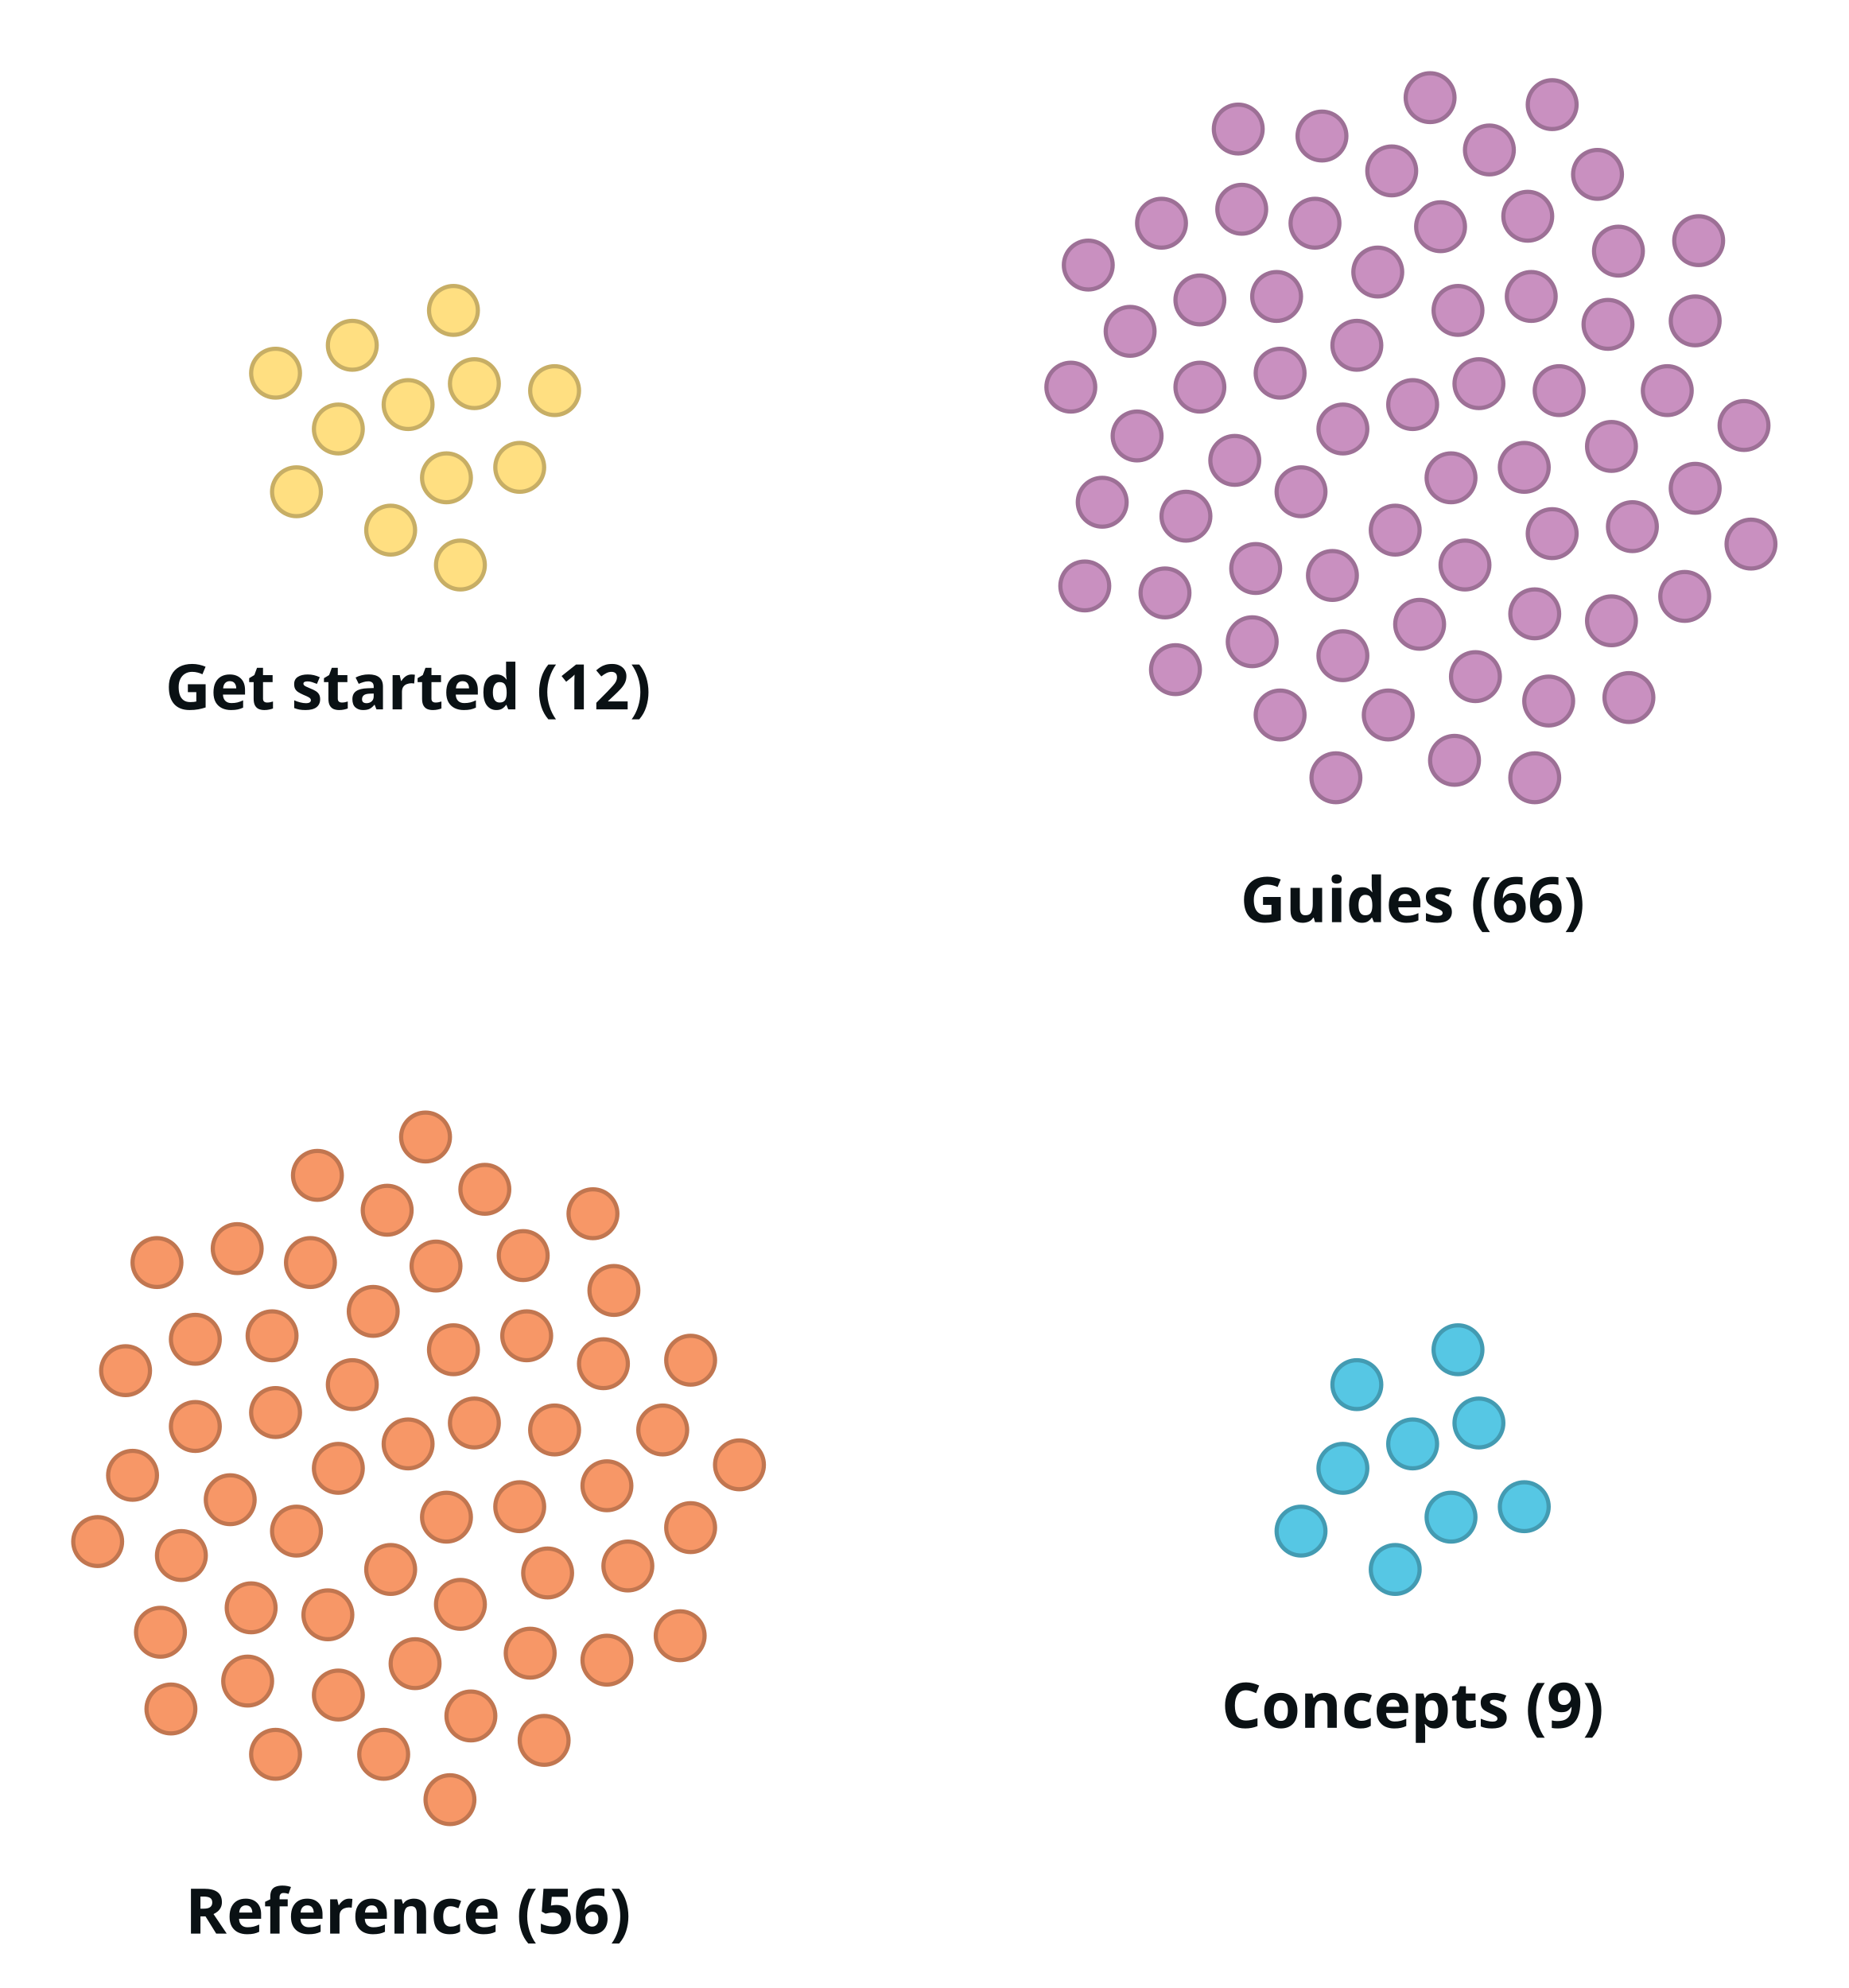
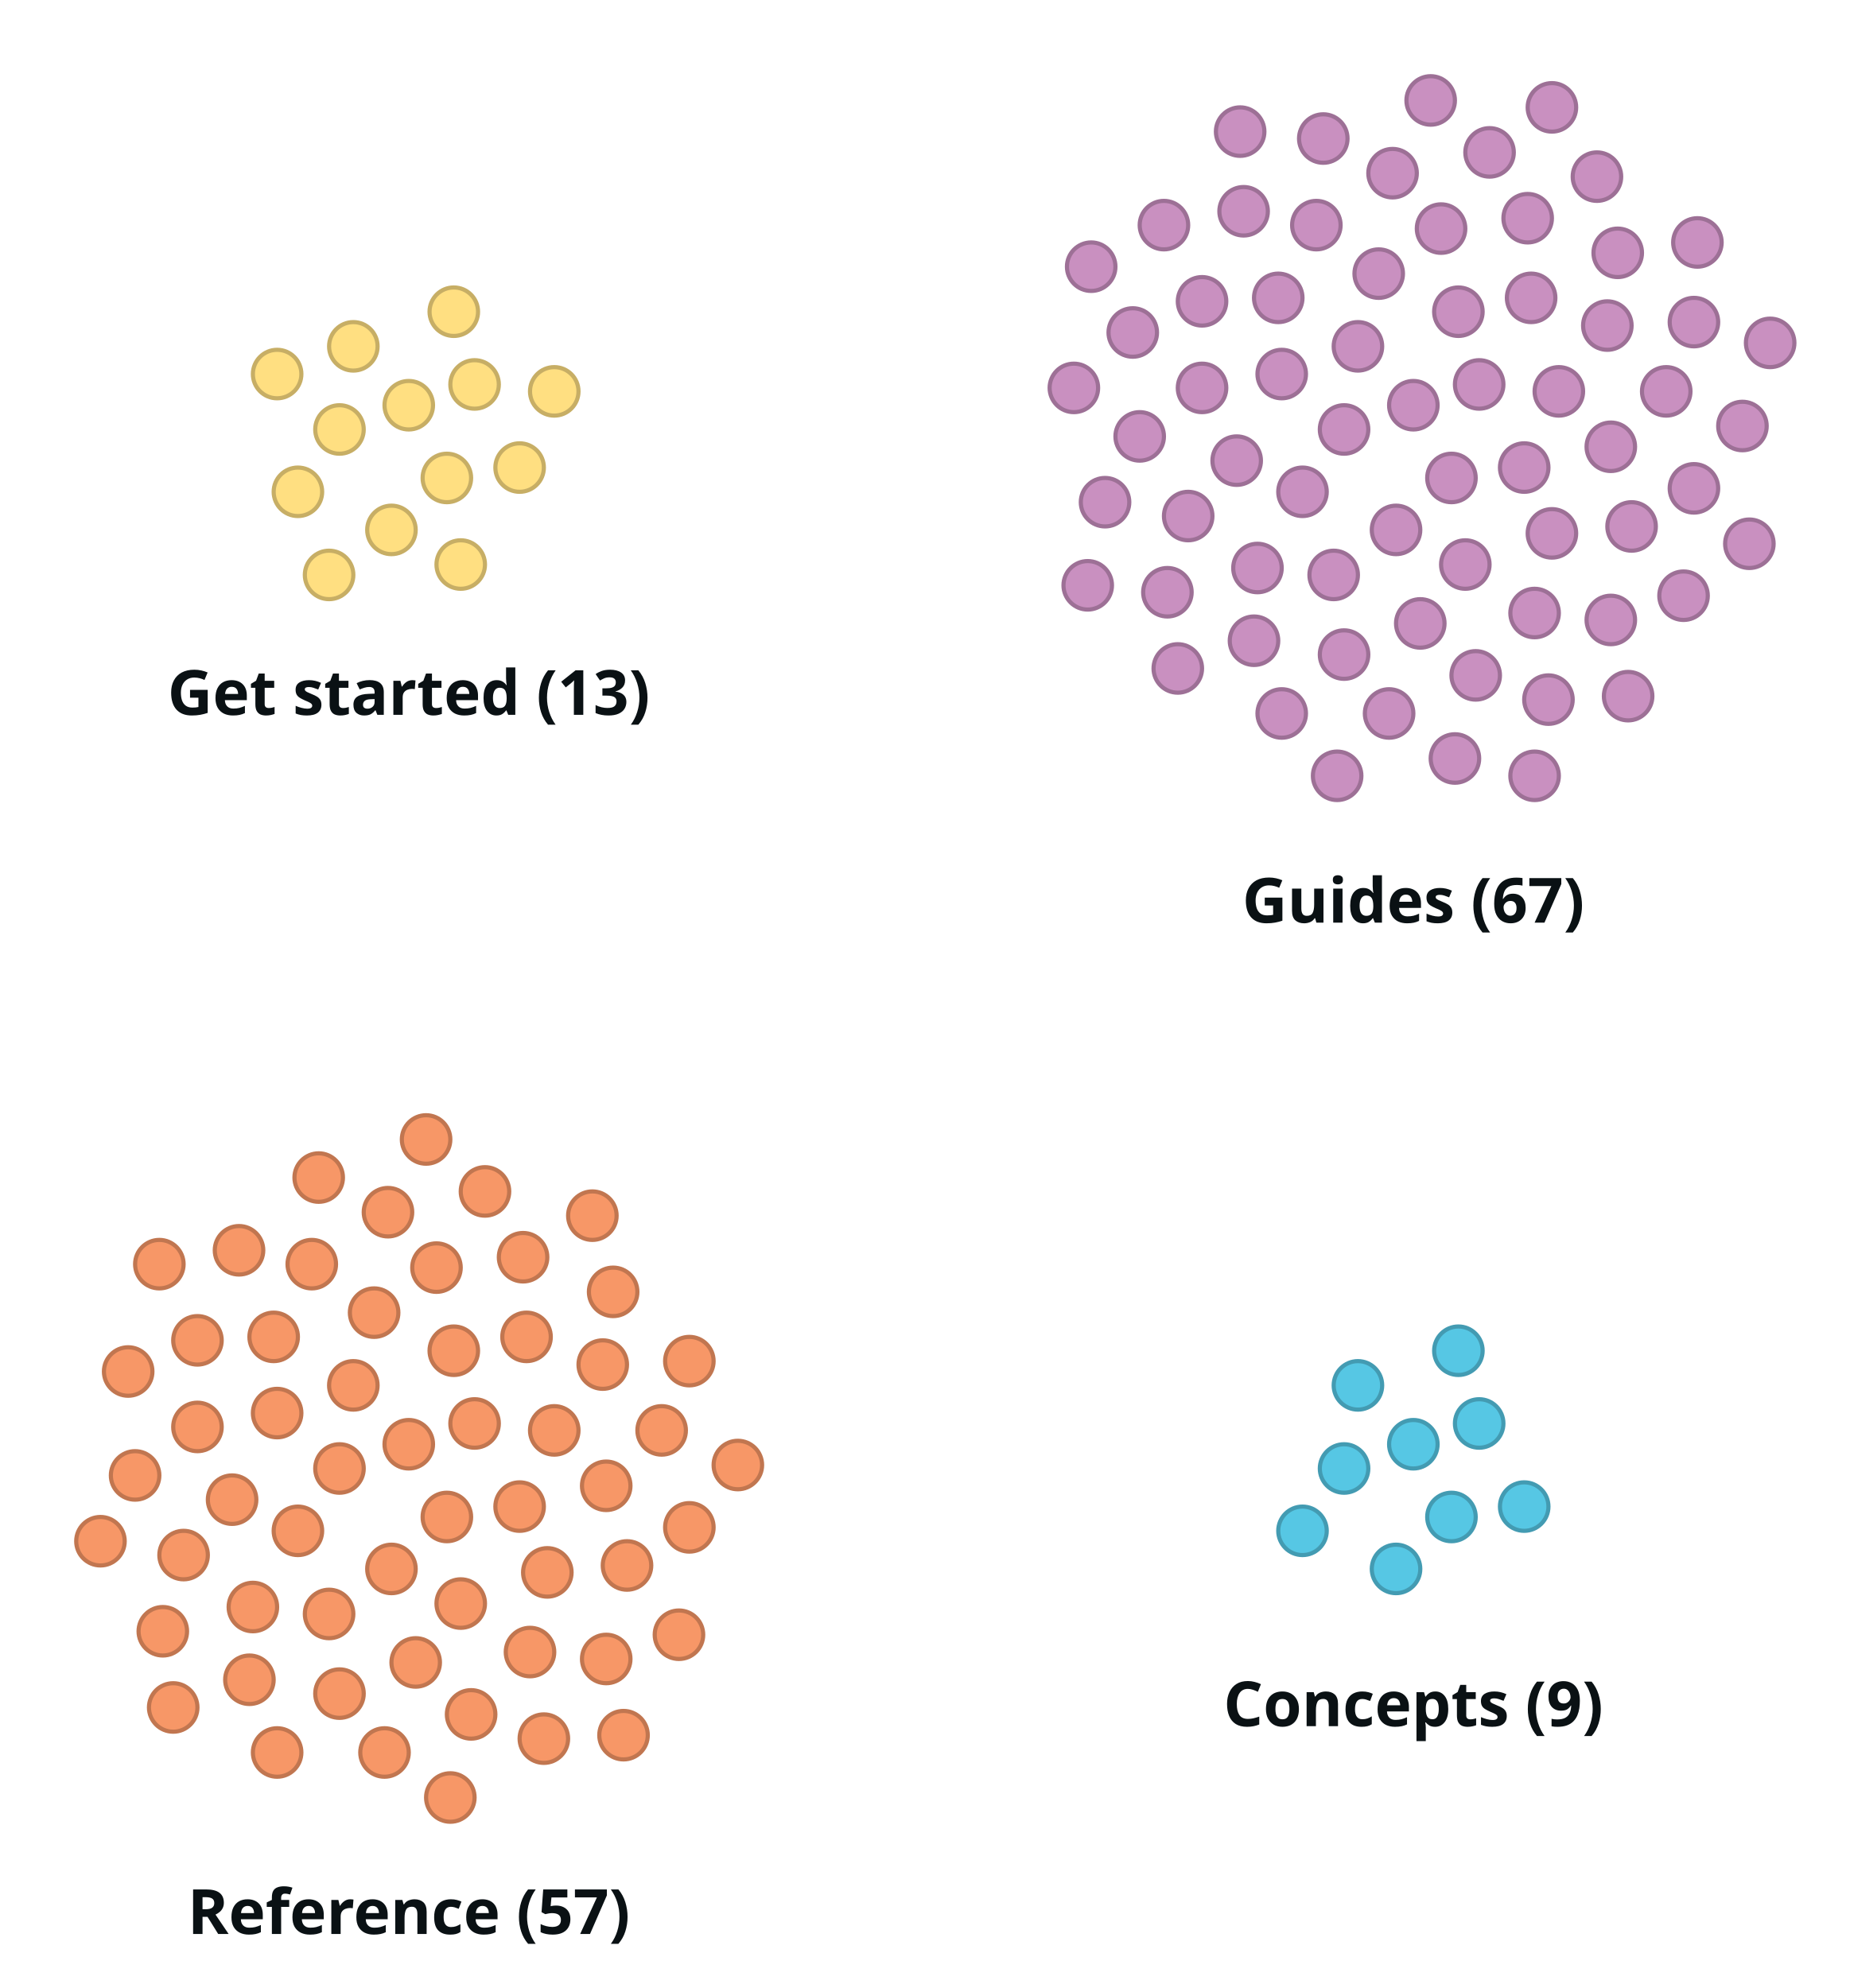
- <svg xmlns="http://www.w3.org/2000/svg" id="docs-graph-1-light" width="100%" style="max-width: 530px;" viewBox="0 0 530 570" role="img" aria-labelledby="docs-graph-1-light-title docs-graph-1-light-desc">
+ <svg xmlns="http://www.w3.org/2000/svg" id="docs-graph-1-light" width="100%" style="max-width: 534px;" viewBox="0 0 534 574" role="img" aria-labelledby="docs-graph-1-light-title docs-graph-1-light-desc">
  <style>#docs-graph-1-light{font-family:"Relate Sans",system-ui,sans-serif}#docs-graph-1-light .s-get-started{fill:#FFDF81;stroke:#C7AE65;stroke-width:1.2}#docs-graph-1-light .s-guides{fill:#C990C0;stroke:#9D7096;stroke-width:1.2}#docs-graph-1-light .s-reference{fill:#F79767;stroke:#C17650;stroke-width:1.2}#docs-graph-1-light .s-concepts{fill:#56C7E4;stroke:#439BB2;stroke-width:1.2}#docs-graph-1-light .sec{font-size:18px;font-weight:600;fill:#0A1114}</style>
-   <circle class="s-concepts" cx="405" cy="414" r="7" />
-   <circle class="s-concepts" cx="416" cy="435" r="7" />
-   <circle class="s-concepts" cx="385" cy="421" r="7" />
-   <circle class="s-concepts" cx="424" cy="408" r="7" />
-   <circle class="s-concepts" cx="400" cy="450" r="7" />
-   <circle class="s-concepts" cx="389" cy="397" r="7" />
-   <circle class="s-concepts" cx="437" cy="432" r="7" />
-   <circle class="s-concepts" cx="373" cy="439" r="7" />
-   <circle class="s-concepts" cx="418" cy="387" r="7" />
-   <circle class="s-get-started" cx="117" cy="116" r="7" />
-   <circle class="s-get-started" cx="128" cy="137" r="7" />
-   <circle class="s-get-started" cx="97" cy="123" r="7" />
-   <circle class="s-get-started" cx="136" cy="110" r="7" />
-   <circle class="s-get-started" cx="112" cy="152" r="7" />
-   <circle class="s-get-started" cx="101" cy="99" r="7" />
-   <circle class="s-get-started" cx="149" cy="134" r="7" />
-   <circle class="s-get-started" cx="85" cy="141" r="7" />
-   <circle class="s-get-started" cx="130" cy="89" r="7" />
-   <circle class="s-get-started" cx="132" cy="162" r="7" />
-   <circle class="s-get-started" cx="79" cy="107" r="7" />
-   <circle class="s-get-started" cx="159" cy="112" r="7" />
-   <circle class="s-guides" cx="405" cy="116" r="7" />
-   <circle class="s-guides" cx="416" cy="137" r="7" />
-   <circle class="s-guides" cx="385" cy="123" r="7" />
-   <circle class="s-guides" cx="424" cy="110" r="7" />
-   <circle class="s-guides" cx="400" cy="152" r="7" />
-   <circle class="s-guides" cx="389" cy="99" r="7" />
-   <circle class="s-guides" cx="437" cy="134" r="7" />
-   <circle class="s-guides" cx="373" cy="141" r="7" />
-   <circle class="s-guides" cx="418" cy="89" r="7" />
-   <circle class="s-guides" cx="420" cy="162" r="7" />
-   <circle class="s-guides" cx="367" cy="107" r="7" />
-   <circle class="s-guides" cx="447" cy="112" r="7" />
-   <circle class="s-guides" cx="382" cy="165" r="7" />
-   <circle class="s-guides" cx="395" cy="78" r="7" />
-   <circle class="s-guides" cx="445" cy="153" r="7" />
-   <circle class="s-guides" cx="354" cy="132" r="7" />
-   <circle class="s-guides" cx="439" cy="85" r="7" />
-   <circle class="s-guides" cx="407" cy="179" r="7" />
-   <circle class="s-guides" cx="366" cy="85" r="7" />
-   <circle class="s-guides" cx="462" cy="128" r="7" />
-   <circle class="s-guides" cx="360" cy="163" r="7" />
-   <circle class="s-guides" cx="413" cy="65" r="7" />
-   <circle class="s-guides" cx="440" cy="176" r="7" />
-   <circle class="s-guides" cx="344" cy="111" r="7" />
-   <circle class="s-guides" cx="461" cy="93" r="7" />
-   <circle class="s-guides" cx="385" cy="188" r="7" />
-   <circle class="s-guides" cx="377" cy="64" r="7" />
-   <circle class="s-guides" cx="468" cy="151" r="7" />
-   <circle class="s-guides" cx="340" cy="148" r="7" />
-   <circle class="s-guides" cx="438" cy="62" r="7" />
-   <circle class="s-guides" cx="423" cy="194" r="7" />
-   <circle class="s-guides" cx="344" cy="86" r="7" />
-   <circle class="s-guides" cx="478" cy="112" r="7" />
-   <circle class="s-guides" cx="359" cy="184" r="7" />
-   <circle class="s-guides" cx="399" cy="49" r="7" />
-   <circle class="s-guides" cx="462" cy="178" r="7" />
-   <circle class="s-guides" cx="326" cy="125" r="7" />
-   <circle class="s-guides" cx="464" cy="72" r="7" />
-   <circle class="s-guides" cx="398" cy="205" r="7" />
-   <circle class="s-guides" cx="356" cy="60" r="7" />
-   <circle class="s-guides" cx="486" cy="140" r="7" />
-   <circle class="s-guides" cx="334" cy="170" r="7" />
-   <circle class="s-guides" cx="427" cy="43" r="7" />
-   <circle class="s-guides" cx="444" cy="201" r="7" />
-   <circle class="s-guides" cx="324" cy="95" r="7" />
-   <circle class="s-guides" cx="486" cy="92" r="7" />
-   <circle class="s-guides" cx="367" cy="205" r="7" />
-   <circle class="s-guides" cx="379" cy="39" r="7" />
-   <circle class="s-guides" cx="483" cy="171" r="7" />
-   <circle class="s-guides" cx="316" cy="144" r="7" />
-   <circle class="s-guides" cx="458" cy="50" r="7" />
-   <circle class="s-guides" cx="417" cy="218" r="7" />
-   <circle class="s-guides" cx="333" cy="64" r="7" />
-   <circle class="s-guides" cx="500" cy="122" r="7" />
-   <circle class="s-guides" cx="337" cy="192" r="7" />
-   <circle class="s-guides" cx="410" cy="28" r="7" />
-   <circle class="s-guides" cx="467" cy="200" r="7" />
-   <circle class="s-guides" cx="307" cy="111" r="7" />
-   <circle class="s-guides" cx="487" cy="69" r="7" />
-   <circle class="s-guides" cx="383" cy="223" r="7" />
-   <circle class="s-guides" cx="355" cy="37" r="7" />
-   <circle class="s-guides" cx="502" cy="156" r="7" />
-   <circle class="s-guides" cx="311" cy="168" r="7" />
-   <circle class="s-guides" cx="445" cy="30" r="7" />
-   <circle class="s-guides" cx="440" cy="223" r="7" />
-   <circle class="s-guides" cx="312" cy="76" r="7" />
-   <circle class="s-reference" cx="117" cy="414" r="7" />
-   <circle class="s-reference" cx="128" cy="435" r="7" />
-   <circle class="s-reference" cx="97" cy="421" r="7" />
-   <circle class="s-reference" cx="136" cy="408" r="7" />
-   <circle class="s-reference" cx="112" cy="450" r="7" />
-   <circle class="s-reference" cx="101" cy="397" r="7" />
-   <circle class="s-reference" cx="149" cy="432" r="7" />
-   <circle class="s-reference" cx="85" cy="439" r="7" />
-   <circle class="s-reference" cx="130" cy="387" r="7" />
-   <circle class="s-reference" cx="132" cy="460" r="7" />
-   <circle class="s-reference" cx="79" cy="405" r="7" />
-   <circle class="s-reference" cx="159" cy="410" r="7" />
-   <circle class="s-reference" cx="94" cy="463" r="7" />
-   <circle class="s-reference" cx="107" cy="376" r="7" />
-   <circle class="s-reference" cx="157" cy="451" r="7" />
-   <circle class="s-reference" cx="66" cy="430" r="7" />
-   <circle class="s-reference" cx="151" cy="383" r="7" />
-   <circle class="s-reference" cx="119" cy="477" r="7" />
-   <circle class="s-reference" cx="78" cy="383" r="7" />
-   <circle class="s-reference" cx="174" cy="426" r="7" />
-   <circle class="s-reference" cx="72" cy="461" r="7" />
-   <circle class="s-reference" cx="125" cy="363" r="7" />
-   <circle class="s-reference" cx="152" cy="474" r="7" />
-   <circle class="s-reference" cx="56" cy="409" r="7" />
-   <circle class="s-reference" cx="173" cy="391" r="7" />
-   <circle class="s-reference" cx="97" cy="486" r="7" />
-   <circle class="s-reference" cx="89" cy="362" r="7" />
-   <circle class="s-reference" cx="180" cy="449" r="7" />
-   <circle class="s-reference" cx="52" cy="446" r="7" />
-   <circle class="s-reference" cx="150" cy="360" r="7" />
-   <circle class="s-reference" cx="135" cy="492" r="7" />
-   <circle class="s-reference" cx="56" cy="384" r="7" />
-   <circle class="s-reference" cx="190" cy="410" r="7" />
-   <circle class="s-reference" cx="71" cy="482" r="7" />
-   <circle class="s-reference" cx="111" cy="347" r="7" />
-   <circle class="s-reference" cx="174" cy="476" r="7" />
-   <circle class="s-reference" cx="38" cy="423" r="7" />
-   <circle class="s-reference" cx="176" cy="370" r="7" />
-   <circle class="s-reference" cx="110" cy="503" r="7" />
-   <circle class="s-reference" cx="68" cy="358" r="7" />
-   <circle class="s-reference" cx="198" cy="438" r="7" />
-   <circle class="s-reference" cx="46" cy="468" r="7" />
-   <circle class="s-reference" cx="139" cy="341" r="7" />
-   <circle class="s-reference" cx="156" cy="499" r="7" />
-   <circle class="s-reference" cx="36" cy="393" r="7" />
-   <circle class="s-reference" cx="198" cy="390" r="7" />
-   <circle class="s-reference" cx="79" cy="503" r="7" />
-   <circle class="s-reference" cx="91" cy="337" r="7" />
-   <circle class="s-reference" cx="195" cy="469" r="7" />
-   <circle class="s-reference" cx="28" cy="442" r="7" />
-   <circle class="s-reference" cx="170" cy="348" r="7" />
-   <circle class="s-reference" cx="129" cy="516" r="7" />
-   <circle class="s-reference" cx="45" cy="362" r="7" />
-   <circle class="s-reference" cx="212" cy="420" r="7" />
-   <circle class="s-reference" cx="49" cy="490" r="7" />
-   <circle class="s-reference" cx="122" cy="326" r="7" />
-   <text class="sec" x="117" y="203.4" text-anchor="middle">Get started (12)</text>
-   <text class="sec" x="405" y="264.4" text-anchor="middle">Guides (66)</text>
-   <text class="sec" x="117" y="554.4" text-anchor="middle">Reference (56)</text>
-   <text class="sec" x="405" y="495.4" text-anchor="middle">Concepts (9)</text>
+   <circle class="s-concepts" cx="408" cy="417" r="7" />
+   <circle class="s-concepts" cx="419" cy="438" r="7" />
+   <circle class="s-concepts" cx="388" cy="424" r="7" />
+   <circle class="s-concepts" cx="427" cy="411" r="7" />
+   <circle class="s-concepts" cx="403" cy="453" r="7" />
+   <circle class="s-concepts" cx="392" cy="400" r="7" />
+   <circle class="s-concepts" cx="440" cy="435" r="7" />
+   <circle class="s-concepts" cx="376" cy="442" r="7" />
+   <circle class="s-concepts" cx="421" cy="390" r="7" />
+   <circle class="s-get-started" cx="118" cy="117" r="7" />
+   <circle class="s-get-started" cx="129" cy="138" r="7" />
+   <circle class="s-get-started" cx="98" cy="124" r="7" />
+   <circle class="s-get-started" cx="137" cy="111" r="7" />
+   <circle class="s-get-started" cx="113" cy="153" r="7" />
+   <circle class="s-get-started" cx="102" cy="100" r="7" />
+   <circle class="s-get-started" cx="150" cy="135" r="7" />
+   <circle class="s-get-started" cx="86" cy="142" r="7" />
+   <circle class="s-get-started" cx="131" cy="90" r="7" />
+   <circle class="s-get-started" cx="133" cy="163" r="7" />
+   <circle class="s-get-started" cx="80" cy="108" r="7" />
+   <circle class="s-get-started" cx="160" cy="113" r="7" />
+   <circle class="s-get-started" cx="95" cy="166" r="7" />
+   <circle class="s-guides" cx="408" cy="117" r="7" />
+   <circle class="s-guides" cx="419" cy="138" r="7" />
+   <circle class="s-guides" cx="388" cy="124" r="7" />
+   <circle class="s-guides" cx="427" cy="111" r="7" />
+   <circle class="s-guides" cx="403" cy="153" r="7" />
+   <circle class="s-guides" cx="392" cy="100" r="7" />
+   <circle class="s-guides" cx="440" cy="135" r="7" />
+   <circle class="s-guides" cx="376" cy="142" r="7" />
+   <circle class="s-guides" cx="421" cy="90" r="7" />
+   <circle class="s-guides" cx="423" cy="163" r="7" />
+   <circle class="s-guides" cx="370" cy="108" r="7" />
+   <circle class="s-guides" cx="450" cy="113" r="7" />
+   <circle class="s-guides" cx="385" cy="166" r="7" />
+   <circle class="s-guides" cx="398" cy="79" r="7" />
+   <circle class="s-guides" cx="448" cy="154" r="7" />
+   <circle class="s-guides" cx="357" cy="133" r="7" />
+   <circle class="s-guides" cx="442" cy="86" r="7" />
+   <circle class="s-guides" cx="410" cy="180" r="7" />
+   <circle class="s-guides" cx="369" cy="86" r="7" />
+   <circle class="s-guides" cx="465" cy="129" r="7" />
+   <circle class="s-guides" cx="363" cy="164" r="7" />
+   <circle class="s-guides" cx="416" cy="66" r="7" />
+   <circle class="s-guides" cx="443" cy="177" r="7" />
+   <circle class="s-guides" cx="347" cy="112" r="7" />
+   <circle class="s-guides" cx="464" cy="94" r="7" />
+   <circle class="s-guides" cx="388" cy="189" r="7" />
+   <circle class="s-guides" cx="380" cy="65" r="7" />
+   <circle class="s-guides" cx="471" cy="152" r="7" />
+   <circle class="s-guides" cx="343" cy="149" r="7" />
+   <circle class="s-guides" cx="441" cy="63" r="7" />
+   <circle class="s-guides" cx="426" cy="195" r="7" />
+   <circle class="s-guides" cx="347" cy="87" r="7" />
+   <circle class="s-guides" cx="481" cy="113" r="7" />
+   <circle class="s-guides" cx="362" cy="185" r="7" />
+   <circle class="s-guides" cx="402" cy="50" r="7" />
+   <circle class="s-guides" cx="465" cy="179" r="7" />
+   <circle class="s-guides" cx="329" cy="126" r="7" />
+   <circle class="s-guides" cx="467" cy="73" r="7" />
+   <circle class="s-guides" cx="401" cy="206" r="7" />
+   <circle class="s-guides" cx="359" cy="61" r="7" />
+   <circle class="s-guides" cx="489" cy="141" r="7" />
+   <circle class="s-guides" cx="337" cy="171" r="7" />
+   <circle class="s-guides" cx="430" cy="44" r="7" />
+   <circle class="s-guides" cx="447" cy="202" r="7" />
+   <circle class="s-guides" cx="327" cy="96" r="7" />
+   <circle class="s-guides" cx="489" cy="93" r="7" />
+   <circle class="s-guides" cx="370" cy="206" r="7" />
+   <circle class="s-guides" cx="382" cy="40" r="7" />
+   <circle class="s-guides" cx="486" cy="172" r="7" />
+   <circle class="s-guides" cx="319" cy="145" r="7" />
+   <circle class="s-guides" cx="461" cy="51" r="7" />
+   <circle class="s-guides" cx="420" cy="219" r="7" />
+   <circle class="s-guides" cx="336" cy="65" r="7" />
+   <circle class="s-guides" cx="503" cy="123" r="7" />
+   <circle class="s-guides" cx="340" cy="193" r="7" />
+   <circle class="s-guides" cx="413" cy="29" r="7" />
+   <circle class="s-guides" cx="470" cy="201" r="7" />
+   <circle class="s-guides" cx="310" cy="112" r="7" />
+   <circle class="s-guides" cx="490" cy="70" r="7" />
+   <circle class="s-guides" cx="386" cy="224" r="7" />
+   <circle class="s-guides" cx="358" cy="38" r="7" />
+   <circle class="s-guides" cx="505" cy="157" r="7" />
+   <circle class="s-guides" cx="314" cy="169" r="7" />
+   <circle class="s-guides" cx="448" cy="31" r="7" />
+   <circle class="s-guides" cx="443" cy="224" r="7" />
+   <circle class="s-guides" cx="315" cy="77" r="7" />
+   <circle class="s-guides" cx="511" cy="99" r="7" />
+   <circle class="s-reference" cx="118" cy="417" r="7" />
+   <circle class="s-reference" cx="129" cy="438" r="7" />
+   <circle class="s-reference" cx="98" cy="424" r="7" />
+   <circle class="s-reference" cx="137" cy="411" r="7" />
+   <circle class="s-reference" cx="113" cy="453" r="7" />
+   <circle class="s-reference" cx="102" cy="400" r="7" />
+   <circle class="s-reference" cx="150" cy="435" r="7" />
+   <circle class="s-reference" cx="86" cy="442" r="7" />
+   <circle class="s-reference" cx="131" cy="390" r="7" />
+   <circle class="s-reference" cx="133" cy="463" r="7" />
+   <circle class="s-reference" cx="80" cy="408" r="7" />
+   <circle class="s-reference" cx="160" cy="413" r="7" />
+   <circle class="s-reference" cx="95" cy="466" r="7" />
+   <circle class="s-reference" cx="108" cy="379" r="7" />
+   <circle class="s-reference" cx="158" cy="454" r="7" />
+   <circle class="s-reference" cx="67" cy="433" r="7" />
+   <circle class="s-reference" cx="152" cy="386" r="7" />
+   <circle class="s-reference" cx="120" cy="480" r="7" />
+   <circle class="s-reference" cx="79" cy="386" r="7" />
+   <circle class="s-reference" cx="175" cy="429" r="7" />
+   <circle class="s-reference" cx="73" cy="464" r="7" />
+   <circle class="s-reference" cx="126" cy="366" r="7" />
+   <circle class="s-reference" cx="153" cy="477" r="7" />
+   <circle class="s-reference" cx="57" cy="412" r="7" />
+   <circle class="s-reference" cx="174" cy="394" r="7" />
+   <circle class="s-reference" cx="98" cy="489" r="7" />
+   <circle class="s-reference" cx="90" cy="365" r="7" />
+   <circle class="s-reference" cx="181" cy="452" r="7" />
+   <circle class="s-reference" cx="53" cy="449" r="7" />
+   <circle class="s-reference" cx="151" cy="363" r="7" />
+   <circle class="s-reference" cx="136" cy="495" r="7" />
+   <circle class="s-reference" cx="57" cy="387" r="7" />
+   <circle class="s-reference" cx="191" cy="413" r="7" />
+   <circle class="s-reference" cx="72" cy="485" r="7" />
+   <circle class="s-reference" cx="112" cy="350" r="7" />
+   <circle class="s-reference" cx="175" cy="479" r="7" />
+   <circle class="s-reference" cx="39" cy="426" r="7" />
+   <circle class="s-reference" cx="177" cy="373" r="7" />
+   <circle class="s-reference" cx="111" cy="506" r="7" />
+   <circle class="s-reference" cx="69" cy="361" r="7" />
+   <circle class="s-reference" cx="199" cy="441" r="7" />
+   <circle class="s-reference" cx="47" cy="471" r="7" />
+   <circle class="s-reference" cx="140" cy="344" r="7" />
+   <circle class="s-reference" cx="157" cy="502" r="7" />
+   <circle class="s-reference" cx="37" cy="396" r="7" />
+   <circle class="s-reference" cx="199" cy="393" r="7" />
+   <circle class="s-reference" cx="80" cy="506" r="7" />
+   <circle class="s-reference" cx="92" cy="340" r="7" />
+   <circle class="s-reference" cx="196" cy="472" r="7" />
+   <circle class="s-reference" cx="29" cy="445" r="7" />
+   <circle class="s-reference" cx="171" cy="351" r="7" />
+   <circle class="s-reference" cx="130" cy="519" r="7" />
+   <circle class="s-reference" cx="46" cy="365" r="7" />
+   <circle class="s-reference" cx="213" cy="423" r="7" />
+   <circle class="s-reference" cx="50" cy="493" r="7" />
+   <circle class="s-reference" cx="123" cy="329" r="7" />
+   <circle class="s-reference" cx="180" cy="501" r="7" />
+   <text class="sec" x="118" y="206.4" text-anchor="middle">Get started (13)</text>
+   <text class="sec" x="408" y="266.4" text-anchor="middle">Guides (67)</text>
+   <text class="sec" x="118" y="558.4" text-anchor="middle">Reference (57)</text>
+   <text class="sec" x="408" y="498.4" text-anchor="middle">Concepts (9)</text>
</svg>
